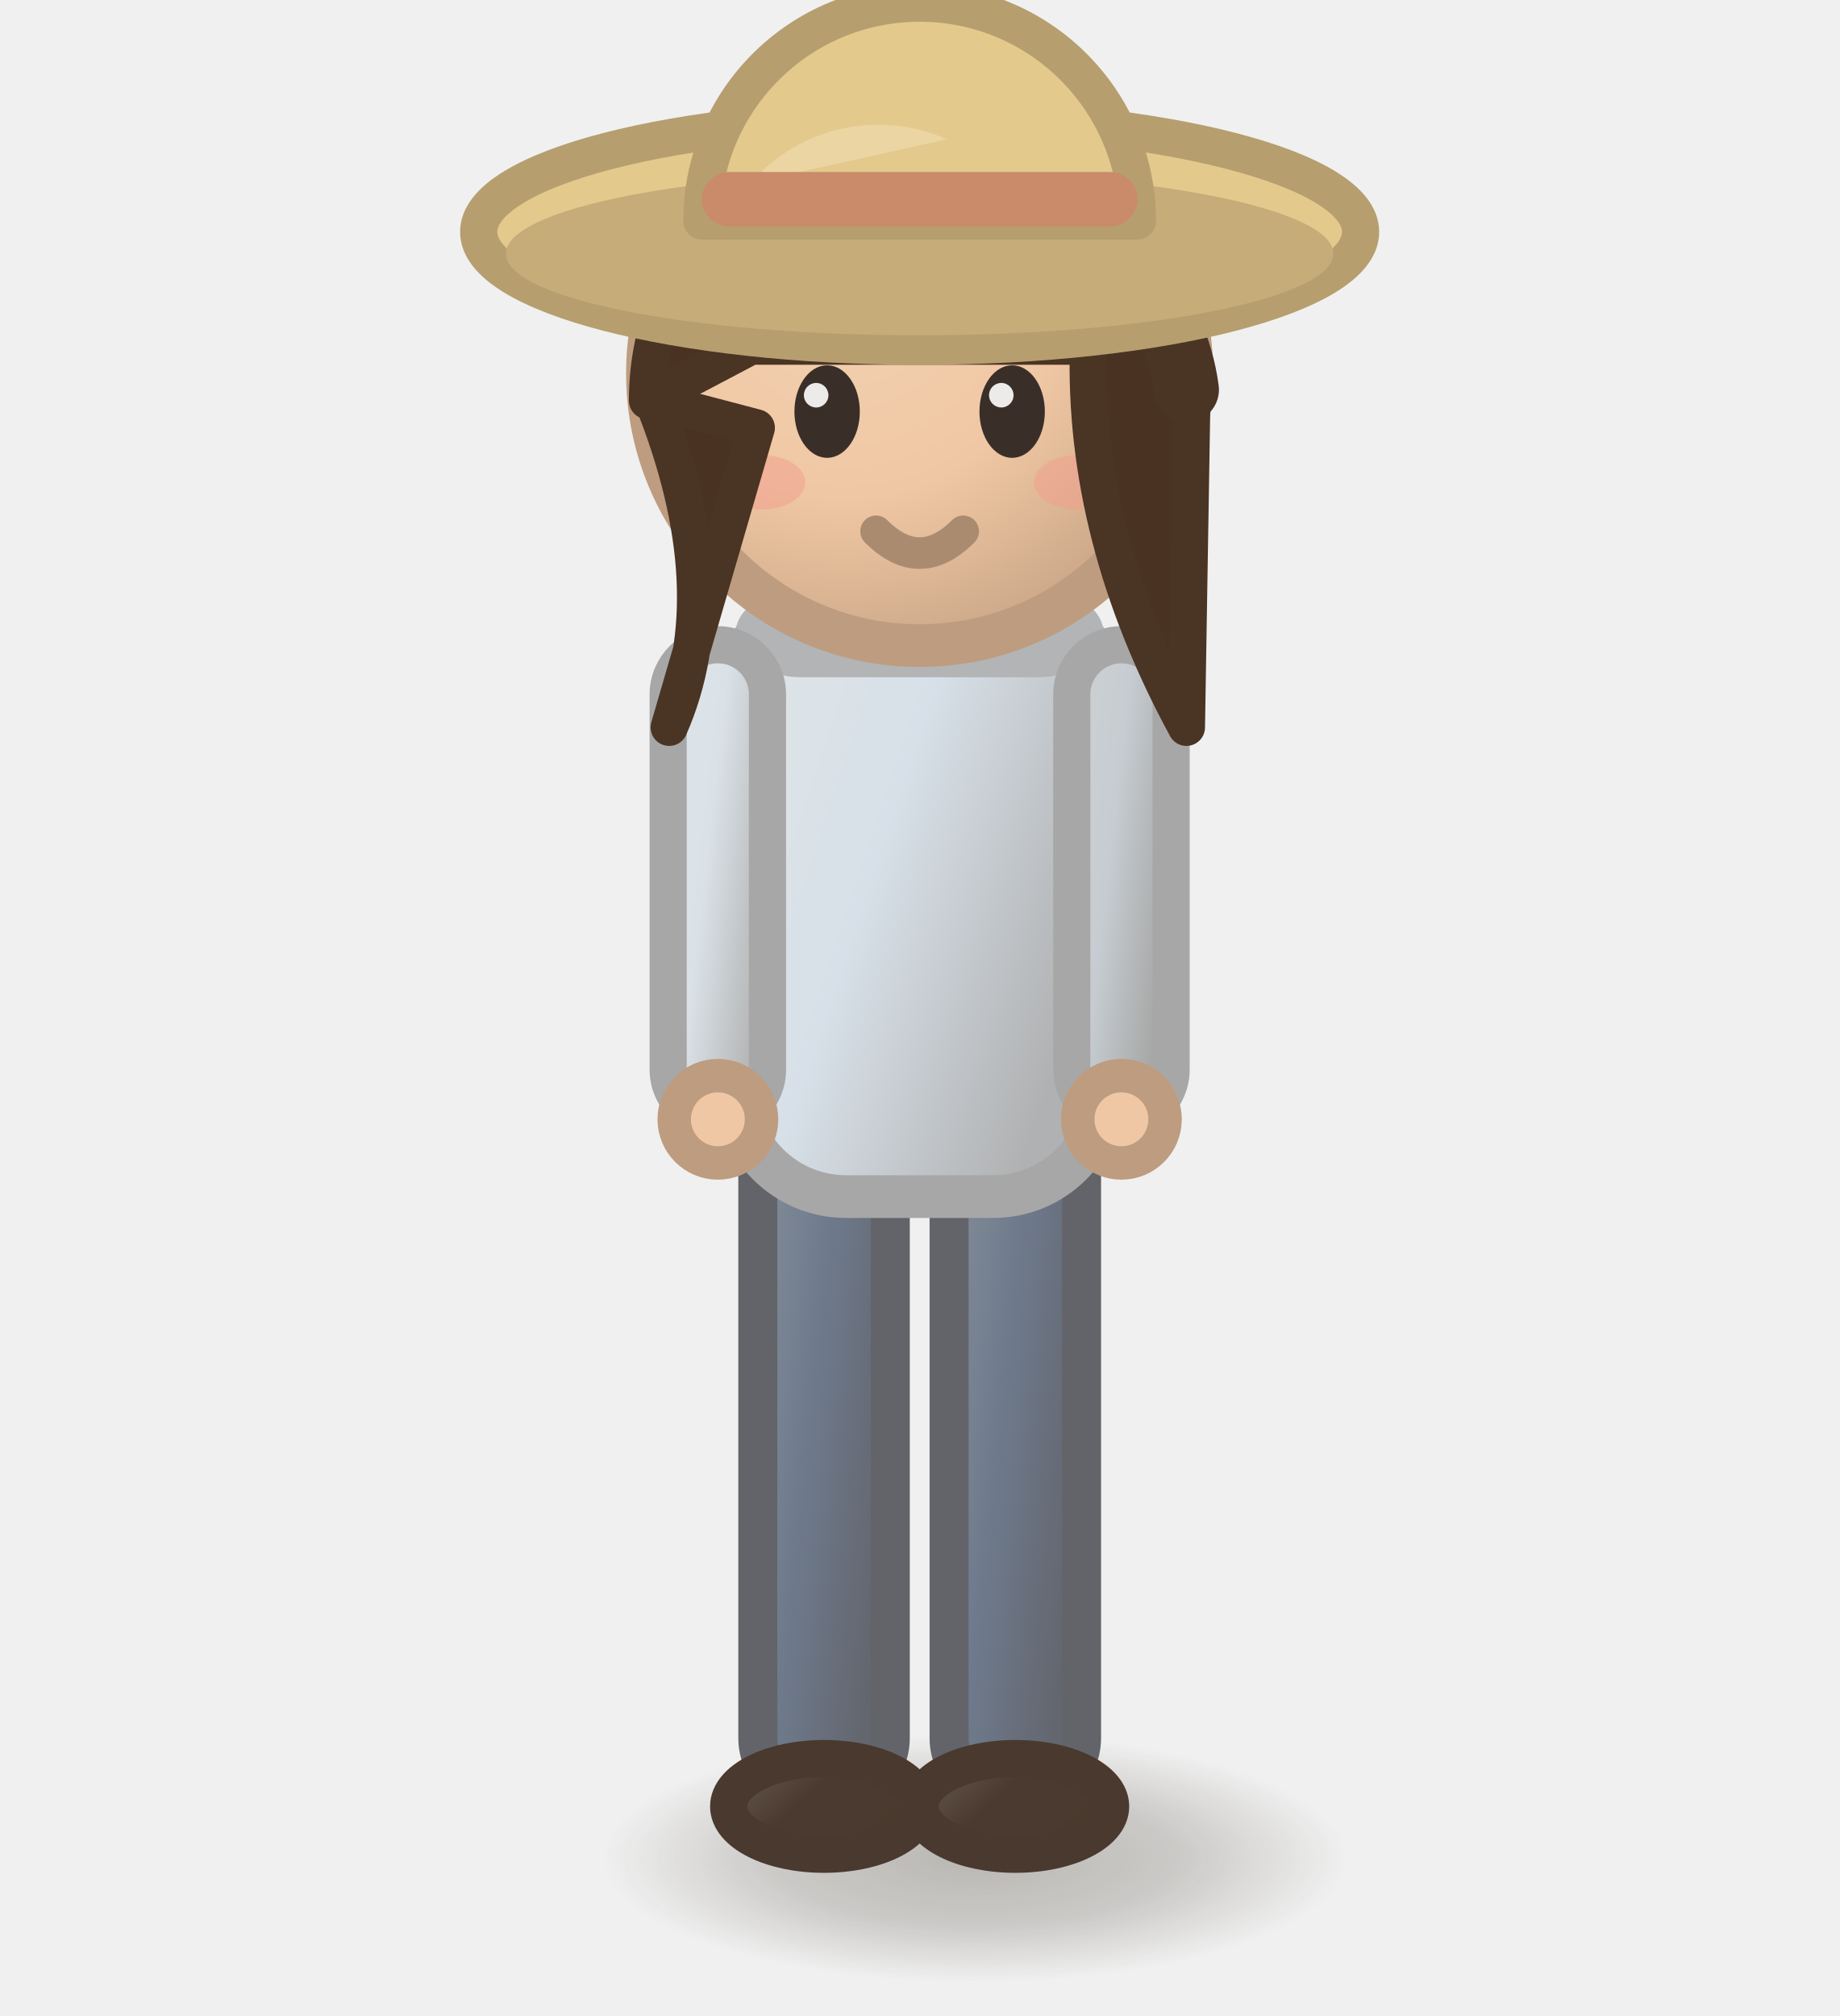
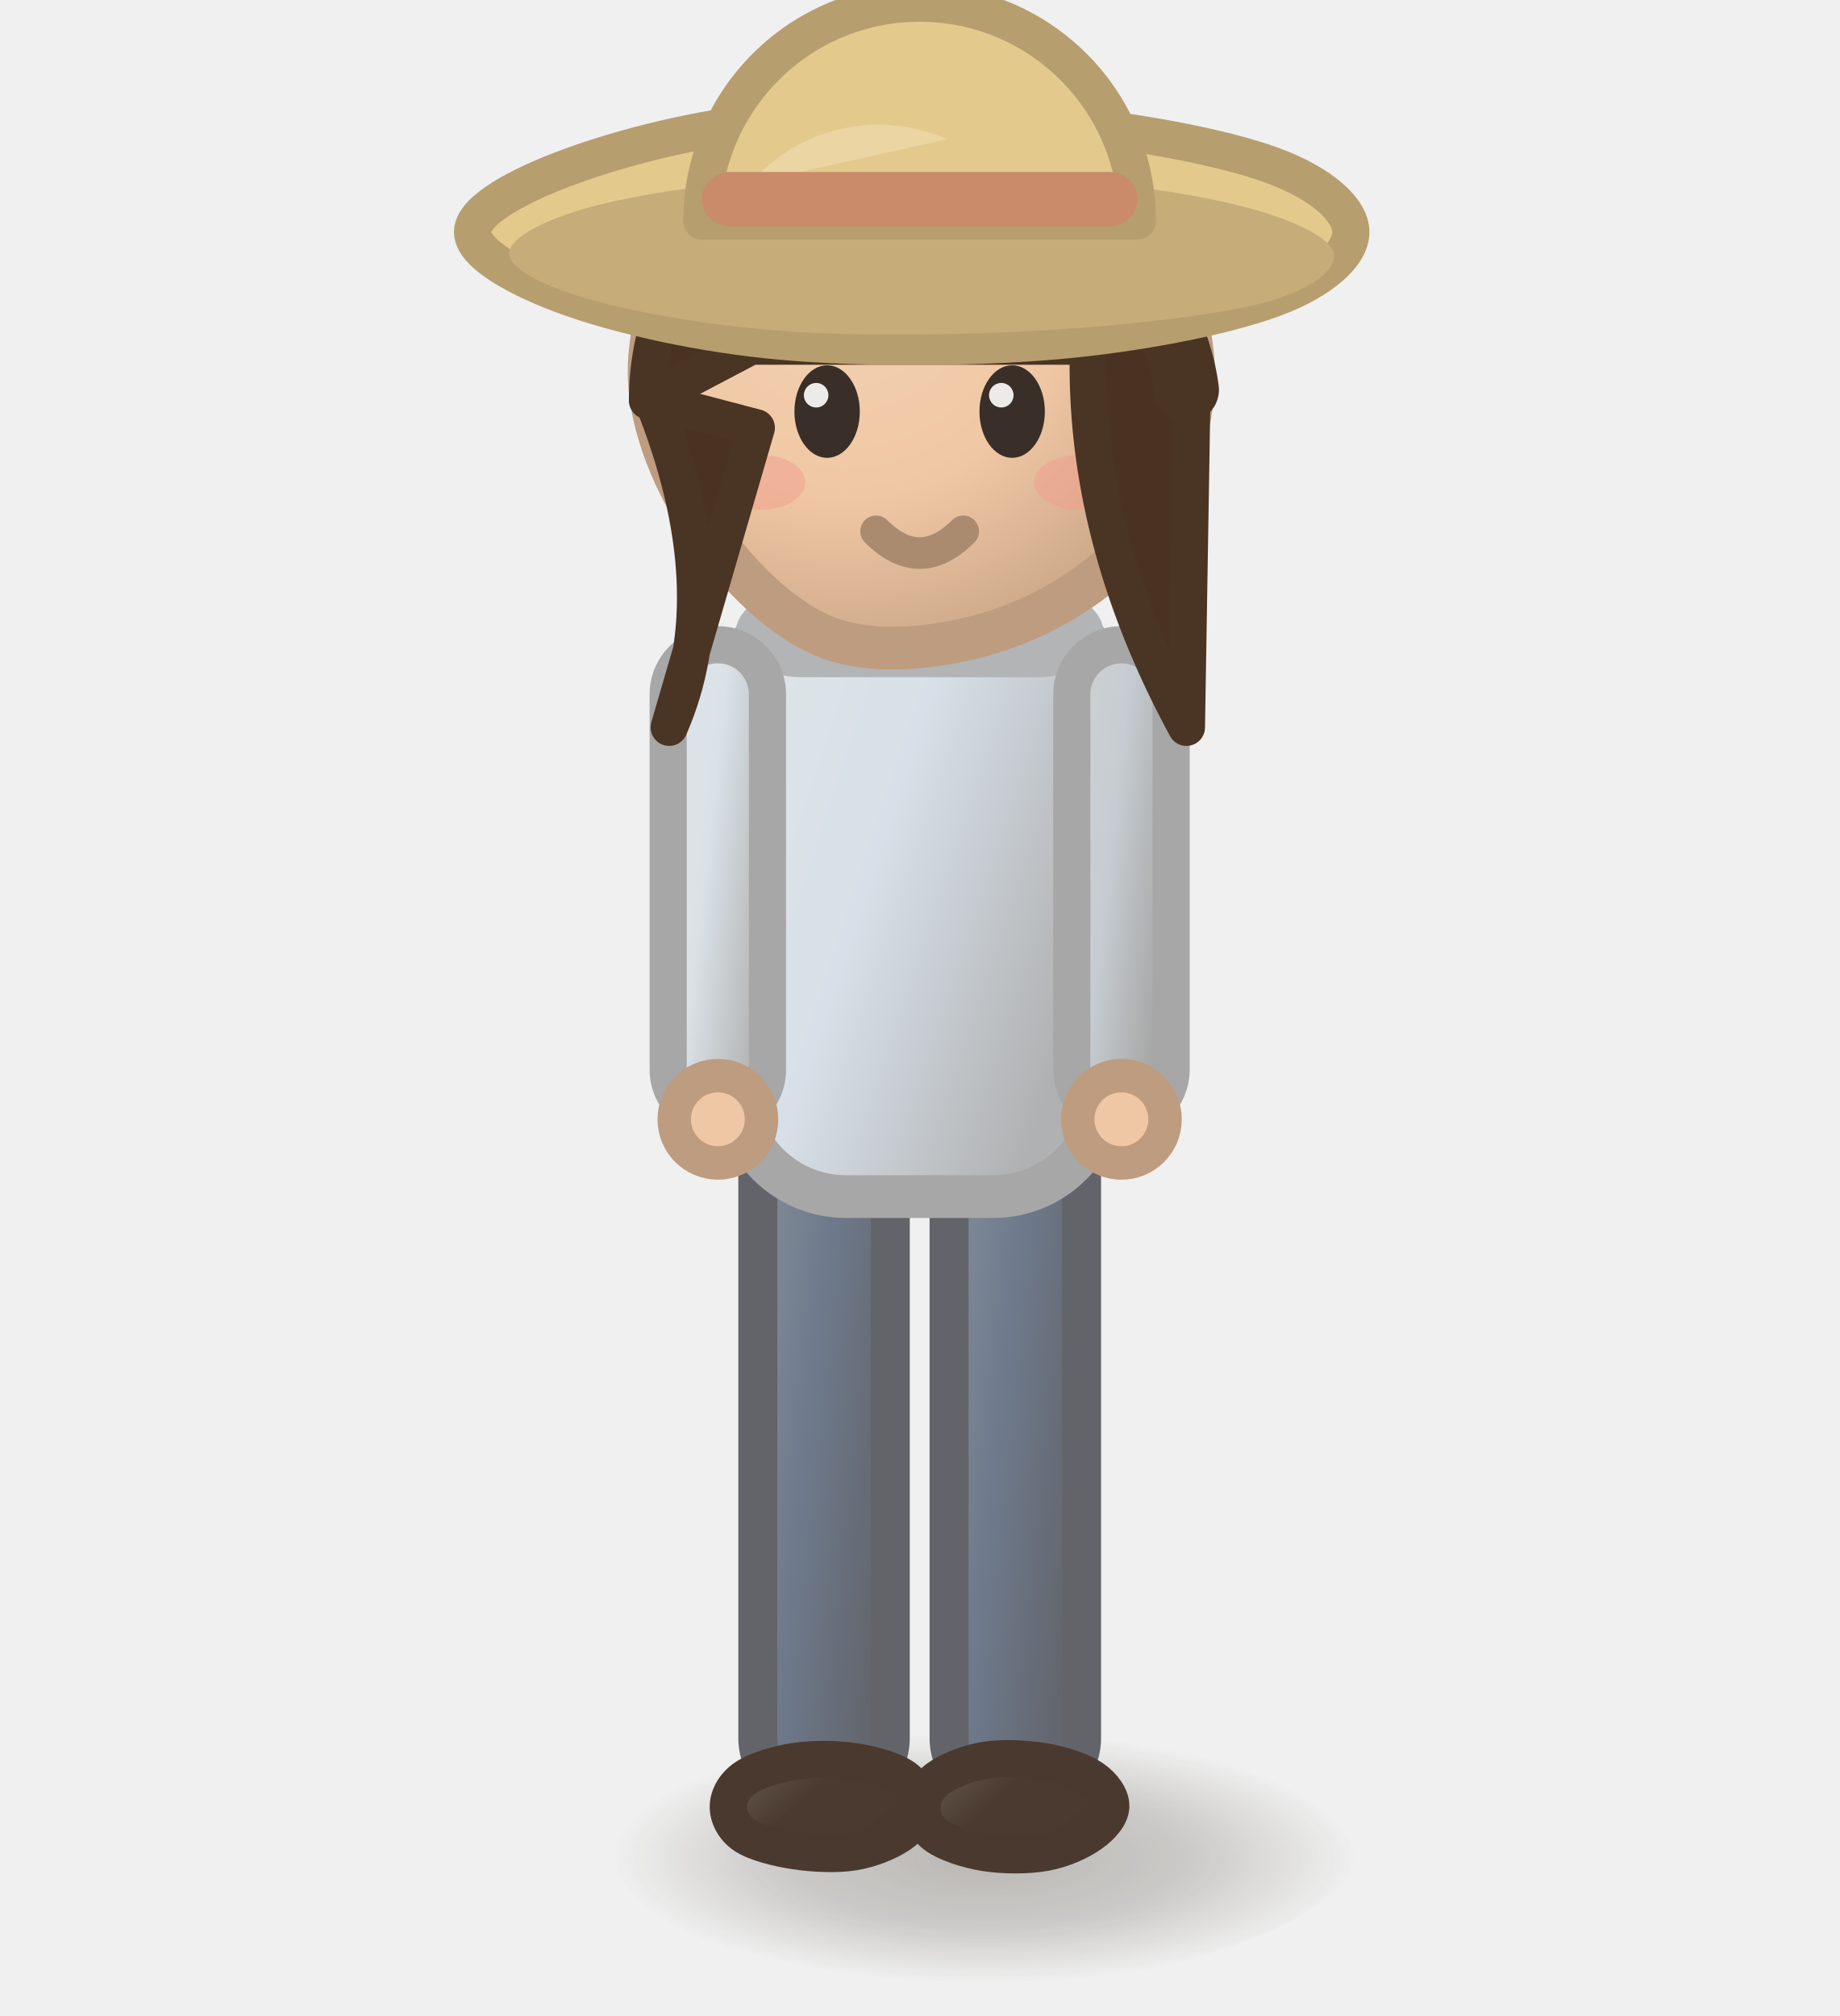
<svg xmlns="http://www.w3.org/2000/svg" width="198" height="217" viewBox="0 0 198 217">
  <defs>
    <radialGradient id="r262" cx="0.5" cy="0.5" r="0.5">
      <stop offset="0" stop-color="#3A3226" stop-opacity="0.3" />
      <stop offset="0.55" stop-color="#3A3226" stop-opacity="0.2" />
      <stop offset="1" stop-color="#3A3226" stop-opacity="0" />
    </radialGradient>
    <linearGradient id="l263" x1="0" y1="0" x2="1" y2="0.55">
      <stop offset="0" stop-color="#858E9A" />
      <stop offset="0.48" stop-color="#6E7A8C" />
      <stop offset="1" stop-color="#63666E" />
    </linearGradient>
    <linearGradient id="l264" x1="0" y1="0" x2="1" y2="0.55">
      <stop offset="0" stop-color="#858E9A" />
      <stop offset="0.48" stop-color="#6E7A8C" />
      <stop offset="1" stop-color="#63666E" />
    </linearGradient>
    <linearGradient id="l265" x1="0" y1="0" x2="1" y2="0.55">
      <stop offset="0" stop-color="#6E6054" />
      <stop offset="0.48" stop-color="#4A3A30" />
      <stop offset="1" stop-color="#4A3A2E" />
    </linearGradient>
    <linearGradient id="l266" x1="0" y1="0" x2="1" y2="0.55">
      <stop offset="0" stop-color="#6E6054" />
      <stop offset="0.48" stop-color="#4A3A30" />
      <stop offset="1" stop-color="#4A3A2E" />
    </linearGradient>
    <linearGradient id="l267" x1="0" y1="0" x2="1" y2="0.55">
      <stop offset="0" stop-color="#E0E5E7" />
      <stop offset="0.48" stop-color="#D7E0E8" />
      <stop offset="1" stop-color="#B0B1B2" />
    </linearGradient>
    <linearGradient id="l268" x1="0" y1="0" x2="1" y2="0.55">
      <stop offset="0" stop-color="#DFE5E7" />
      <stop offset="0.48" stop-color="#DAE2E8" />
      <stop offset="1" stop-color="#B5B6B6" />
    </linearGradient>
    <linearGradient id="l269" x1="0" y1="0" x2="1" y2="0.55">
      <stop offset="0" stop-color="#CED2D3" />
      <stop offset="0.48" stop-color="#C6CCD1" />
      <stop offset="1" stop-color="#A6A6A5" />
    </linearGradient>
    <radialGradient id="r270" cx="0.36" cy="0.32" r="0.74">
      <stop offset="0" stop-color="#F3D2B2" />
      <stop offset="0.55" stop-color="#F0C7A4" />
      <stop offset="1" stop-color="#C8A586" />
    </radialGradient>
  </defs>
-   <ellipse cx="104.94" cy="200" rx="39.9" ry="13.38" fill="url(#r262)" />
+   <path d="M 145.77 200 C 145.66 202.62, 141.61 205.62, 136.91 207.79 C 132.2 209.96, 124.9 212.22, 117.54 213.01 C 110.19 213.81, 100.11 213.46, 92.76 212.57 C 85.41 211.68, 77.87 209.77, 73.45 207.68 C 69.02 205.58, 66.5 202.62, 66.23 200 C 65.97 197.38, 67.44 194.04, 71.85 191.94 C 76.27 189.83, 85.09 188.21, 92.71 187.37 C 100.34 186.54, 110.13 186.15, 117.6 186.93 C 125.07 187.71, 132.85 189.87, 137.55 192.05 C 142.24 194.23, 145.87 197.38, 145.77 200 Z" fill="url(#r262)" />
  <g transform="translate(0,0)">
    <rect x="81.58" y="120.8" width="14.26" height="72.27" rx="5.988" fill="url(#l263)" stroke="#62646A" stroke-width="4.2" />
    <rect x="102.17" y="120.8" width="14.26" height="72.27" rx="5.988" fill="url(#l264)" stroke="#62646A" stroke-width="4.2" />
-     <ellipse cx="88.7" cy="194.44" rx="10.26" ry="5.15" fill="url(#l265)" stroke="#4A392E" stroke-width="4.0" />
-     <ellipse cx="109.3" cy="194.44" rx="10.26" ry="5.15" fill="url(#l266)" stroke="#4A392E" stroke-width="4.0" />
+     <path d="M 98.94 194.44 C 98.88 195.45, 98.06 196.6, 96.88 197.42 C 95.71 198.23, 93.76 199.04, 91.88 199.34 C 90 199.64, 87.56 199.52, 85.6 199.22 C 83.65 198.93, 81.35 198.35, 80.15 197.55 C 78.95 196.75, 78.38 195.47, 78.4 194.44 C 78.41 193.4, 79.05 192.16, 80.25 191.36 C 81.45 190.55, 83.64 189.9, 85.57 189.6 C 87.5 189.31, 89.89 189.31, 91.84 189.6 C 93.79 189.88, 96.07 190.51, 97.25 191.32 C 98.44 192.13, 99 193.42, 98.94 194.44 Z" fill="url(#l265)" stroke="#4A392E" stroke-width="4.0" stroke-linejoin="round" />
+     <path d="M 119.58 194.44 C 119.56 195.43, 118.59 196.57, 117.41 197.39 C 116.24 198.22, 114.4 199.06, 112.51 199.4 C 110.62 199.74, 108.03 199.73, 106.07 199.42 C 104.11 199.11, 101.89 198.38, 100.76 197.55 C 99.62 196.72, 99.2 195.46, 99.24 194.44 C 99.28 193.41, 99.87 192.24, 101.01 191.42 C 102.15 190.59, 104.18 189.77, 106.08 189.47 C 107.98 189.17, 110.5 189.3, 112.42 189.62 C 114.33 189.95, 116.37 190.62, 117.57 191.42 C 118.76 192.22, 119.61 193.44, 119.58 194.44 Z" fill="url(#l266)" stroke="#4A392E" stroke-width="4.0" stroke-linejoin="round" />
    <rect x="79.2" y="63.4" width="39.6" height="65.4" rx="11.88" fill="url(#l267)" stroke="#A7A7A7" stroke-width="4.6" />
    <rect x="79.2" y="63.4" width="39.6" height="9.5" rx="7.128" fill="#B2B4B6" />
    <rect x="71.93" y="69.4" width="10.69" height="51.08" rx="5.346" fill="url(#l268)" stroke="#A7A7A7" stroke-width="4.0" />
    <circle cx="77.28" cy="120.48" r="4.7" fill="#F0C7A4" stroke="#BE9C7F" stroke-width="3.6" />
    <rect x="115.38" y="69.4" width="10.69" height="51.08" rx="5.346" fill="url(#l269)" stroke="#A7A7A7" stroke-width="4.0" />
    <circle cx="120.72" cy="120.48" r="4.7" fill="#F0C7A4" stroke="#BE9C7F" stroke-width="3.6" />
-     <circle cx="99" cy="40.19" r="29.3" fill="url(#r270)" stroke="#BE9C7F" stroke-width="4.6" />
+     <path d="M 128.5 40.19 C 128.54 45.92, 126.21 52.89, 122.78 57.47 C 119.35 62.05, 113.45 65.79, 107.93 67.69 C 102.42 69.58, 95.02 70.63, 89.69 68.84 C 84.36 67.05, 79.24 61.73, 75.94 56.95 C 72.63 52.18, 69.94 45.82, 69.88 40.19 C 69.82 34.56, 72.24 27.84, 75.57 23.17 C 78.91 18.5, 84.48 13.97, 89.89 12.17 C 95.31 10.37, 102.6 10.55, 108.04 12.37 C 113.47 14.2, 119.09 18.48, 122.5 23.12 C 125.91 27.76, 128.45 34.47, 128.5 40.19 Z" fill="url(#r270)" stroke="#BE9C7F" stroke-width="4.6" stroke-linejoin="round" />
    <ellipse cx="89.04" cy="44.3" rx="3.52" ry="4.98" fill="#3A2F28" />
    <circle cx="87.86" cy="42.54" r="1.32" fill="#FFFFFF" opacity="0.9" />
    <ellipse cx="82" cy="51.92" rx="4.69" ry="2.93" fill="#F0A08E" opacity="0.55" />
    <ellipse cx="108.96" cy="44.3" rx="3.52" ry="4.98" fill="#3A2F28" />
    <circle cx="107.79" cy="42.54" r="1.32" fill="#FFFFFF" opacity="0.9" />
    <ellipse cx="116" cy="51.92" rx="4.69" ry="2.93" fill="#F0A08E" opacity="0.55" />
    <path d="M 94.31 57.19 Q 99 61.88, 103.69 57.19" fill="none" stroke="#AA8B70" stroke-width="3.4" stroke-linecap="round" stroke-linejoin="round" />
    <path d="M 69.7 43.12 A 29.3 29.3 0 0 1 128.3 43.12 L 127.72 78.29 Q 116.58 57.78, 117.17 37.26 L 80.83 37.26 Z" fill="#4A3222" stroke="#4A3424" stroke-width="4.0" stroke-linecap="round" stroke-linejoin="round" />
    <path d="M 70.28 43.12 Q 78.49 63.64, 72.04 78.29 L 81.42 46.05 Z" fill="#4A3222" stroke="#4A3424" stroke-width="4.0" stroke-linecap="round" stroke-linejoin="round" />
    <path d="M 72.04 31.4 Q 85.52 10.3, 108.96 14.99 Q 93.14 22.03, 72.04 31.4 Z" fill="#806D5C" opacity="0.85" />
    <path d="M 107.79 16.75 Q 125.96 28.47, 127.72 41.95" fill="none" stroke="#4A3424" stroke-width="7" stroke-linecap="round" stroke-linejoin="round" />
-     <ellipse cx="99" cy="24.96" rx="47.47" ry="12.31" fill="#E4C98C" stroke="#B69E6E" stroke-width="4.0" />
-     <ellipse cx="99" cy="27.3" rx="44.54" ry="8.79" fill="#C5AC78" />
+     <path d="M 145.42 24.96 C 145.44 27.34, 142.38 30.18, 137.09 32.13 C 131.8 34.09, 122.51 35.91, 113.7 36.68 C 104.89 37.45, 92.95 37.52, 84.23 36.74 C 75.51 35.97, 66.94 34.01, 61.38 32.04 C 55.82 30.08, 50.86 27.31, 50.87 24.96 C 50.89 22.6, 55.97 19.89, 61.48 17.89 C 66.99 15.88, 75.23 13.69, 83.92 12.92 C 92.61 12.16, 104.76 12.49, 113.6 13.3 C 122.45 14.12, 131.66 15.86, 136.97 17.8 C 142.27 19.75, 145.4 22.57, 145.42 24.96 Z" fill="#E4C98C" stroke="#B69E6E" stroke-width="4.0" stroke-linejoin="round" />
+     <path d="M 143.6 27.3 C 143.93 29.02, 141.16 31.23, 135.99 32.6 C 130.82 33.98, 121.05 35.03, 112.58 35.55 C 104.11 36.06, 93.3 36.23, 85.18 35.7 C 77.06 35.16, 68.92 33.74, 63.86 32.34 C 58.79 30.94, 54.83 28.98, 54.81 27.3 C 54.79 25.62, 58.62 23.61, 63.73 22.24 C 68.85 20.88, 77.38 19.61, 85.49 19.1 C 93.61 18.58, 104.36 18.6, 112.44 19.14 C 120.52 19.67, 128.8 20.92, 133.99 22.28 C 139.19 23.64, 143.27 25.58, 143.6 27.3 Z" fill="#C5AC78" />
    <path d="M 75.56 23.78 A 23.44 23.44 0 0 1 122.44 23.78 Z" fill="#E4C98C" stroke="#B69E6E" stroke-width="4.0" stroke-linecap="round" stroke-linejoin="round" />
    <path d="M 80.83 19.68 A 18.17 18.17 0 0 1 101.93 14.99 Z" fill="#EBD5A2" />
    <rect x="75.56" y="18.51" width="46.89" height="5.86" rx="3" fill="#C98B6A" />
  </g>
</svg>
